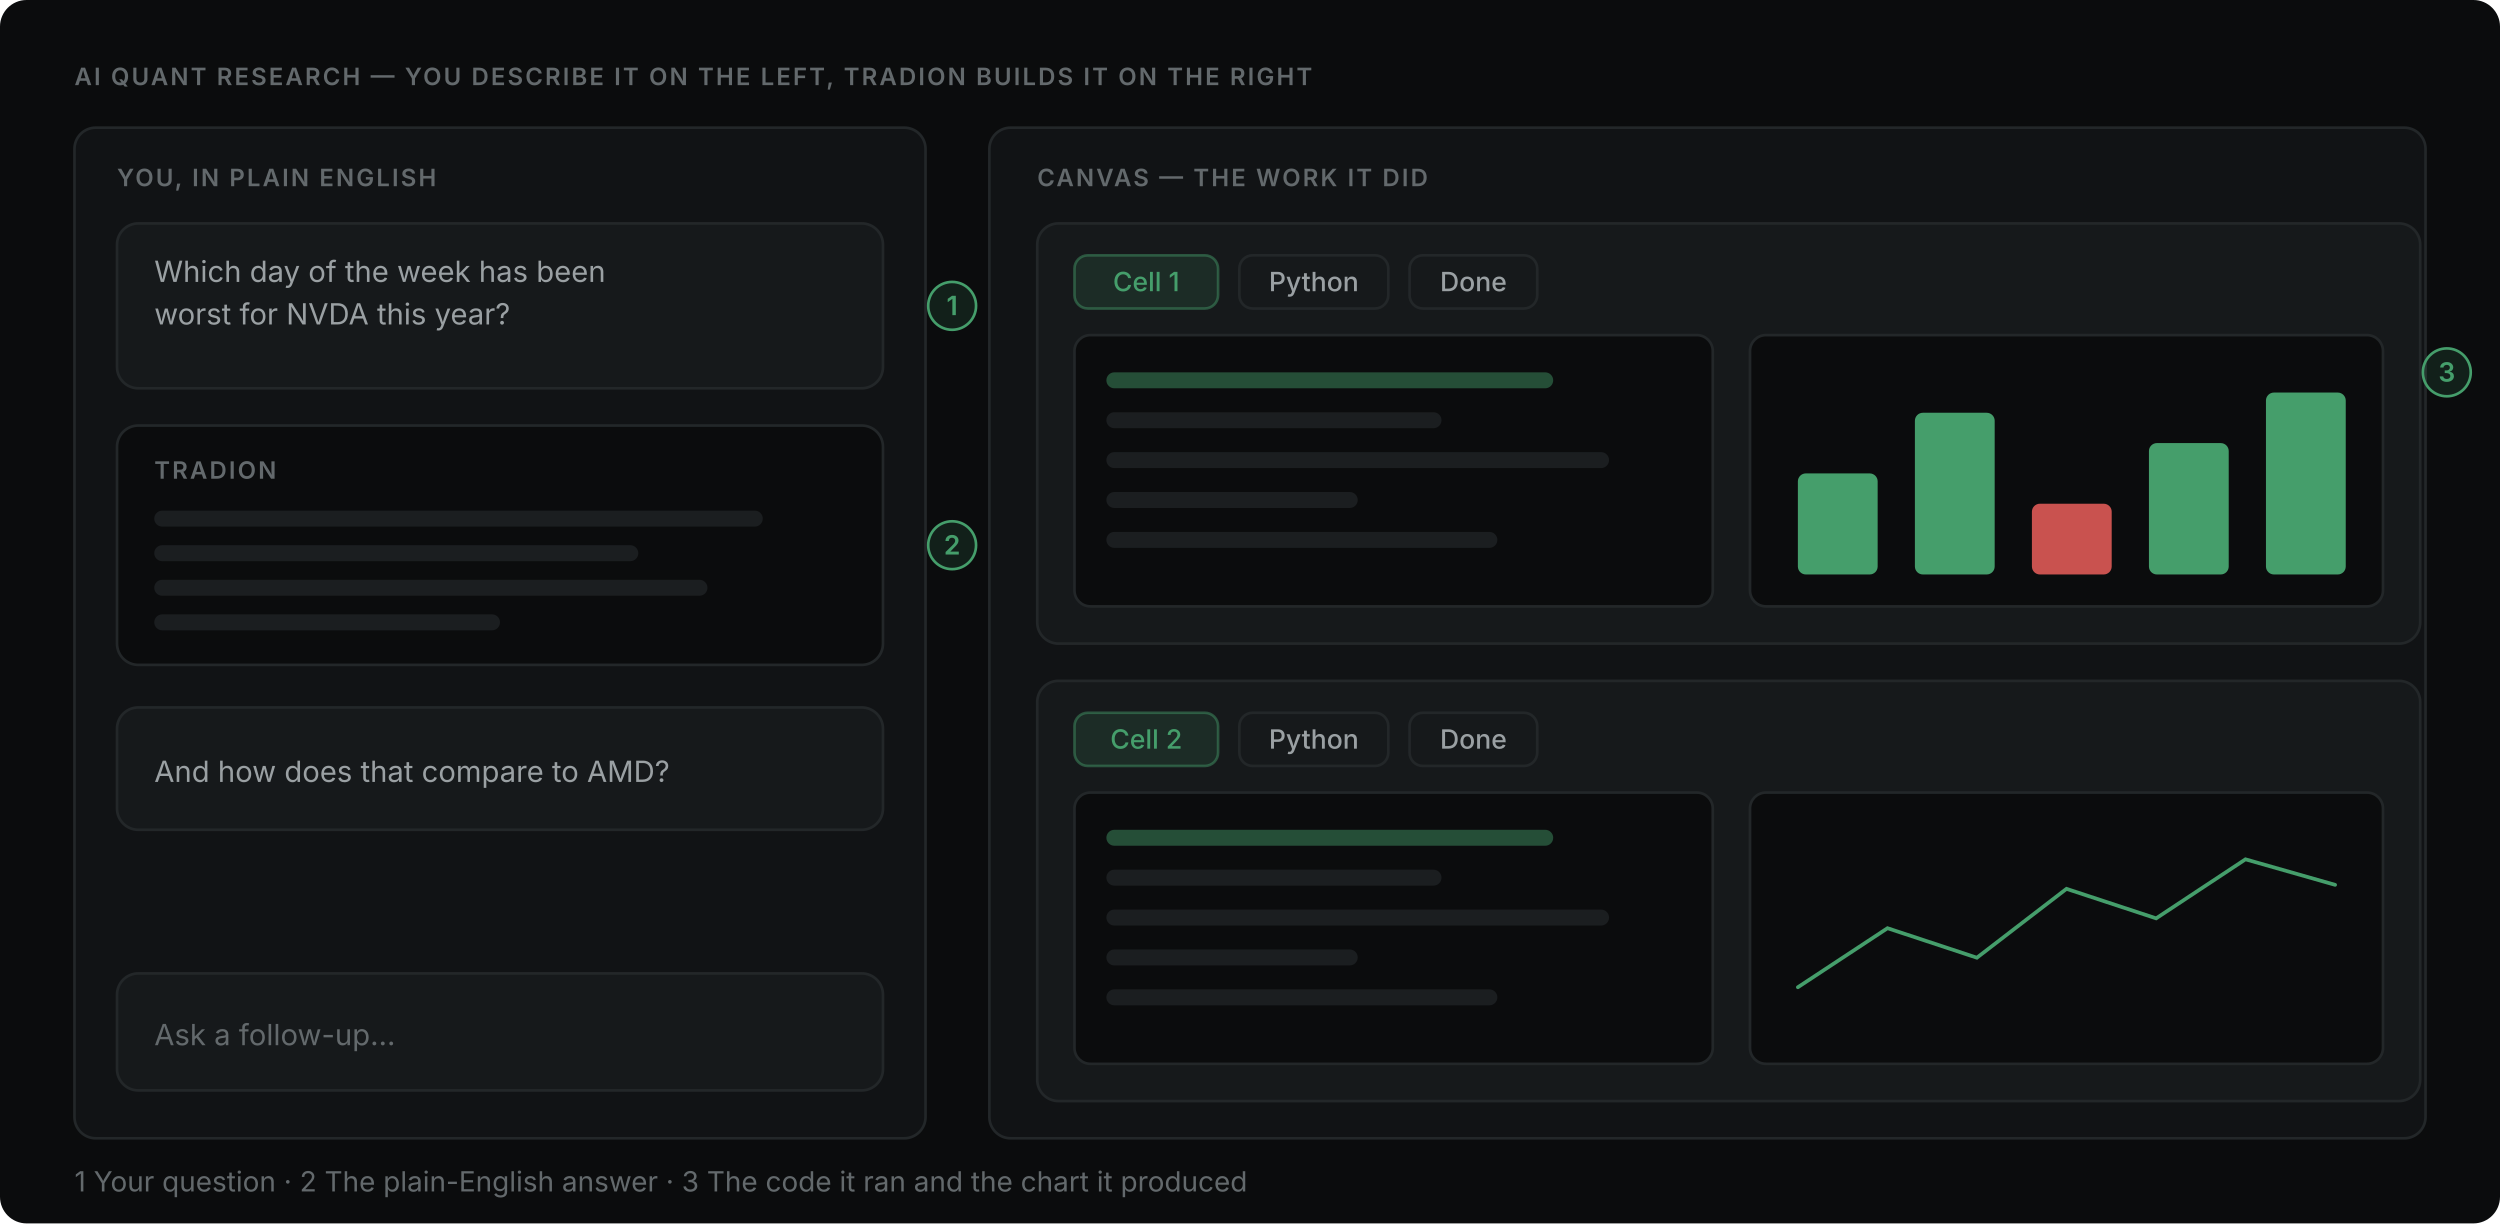
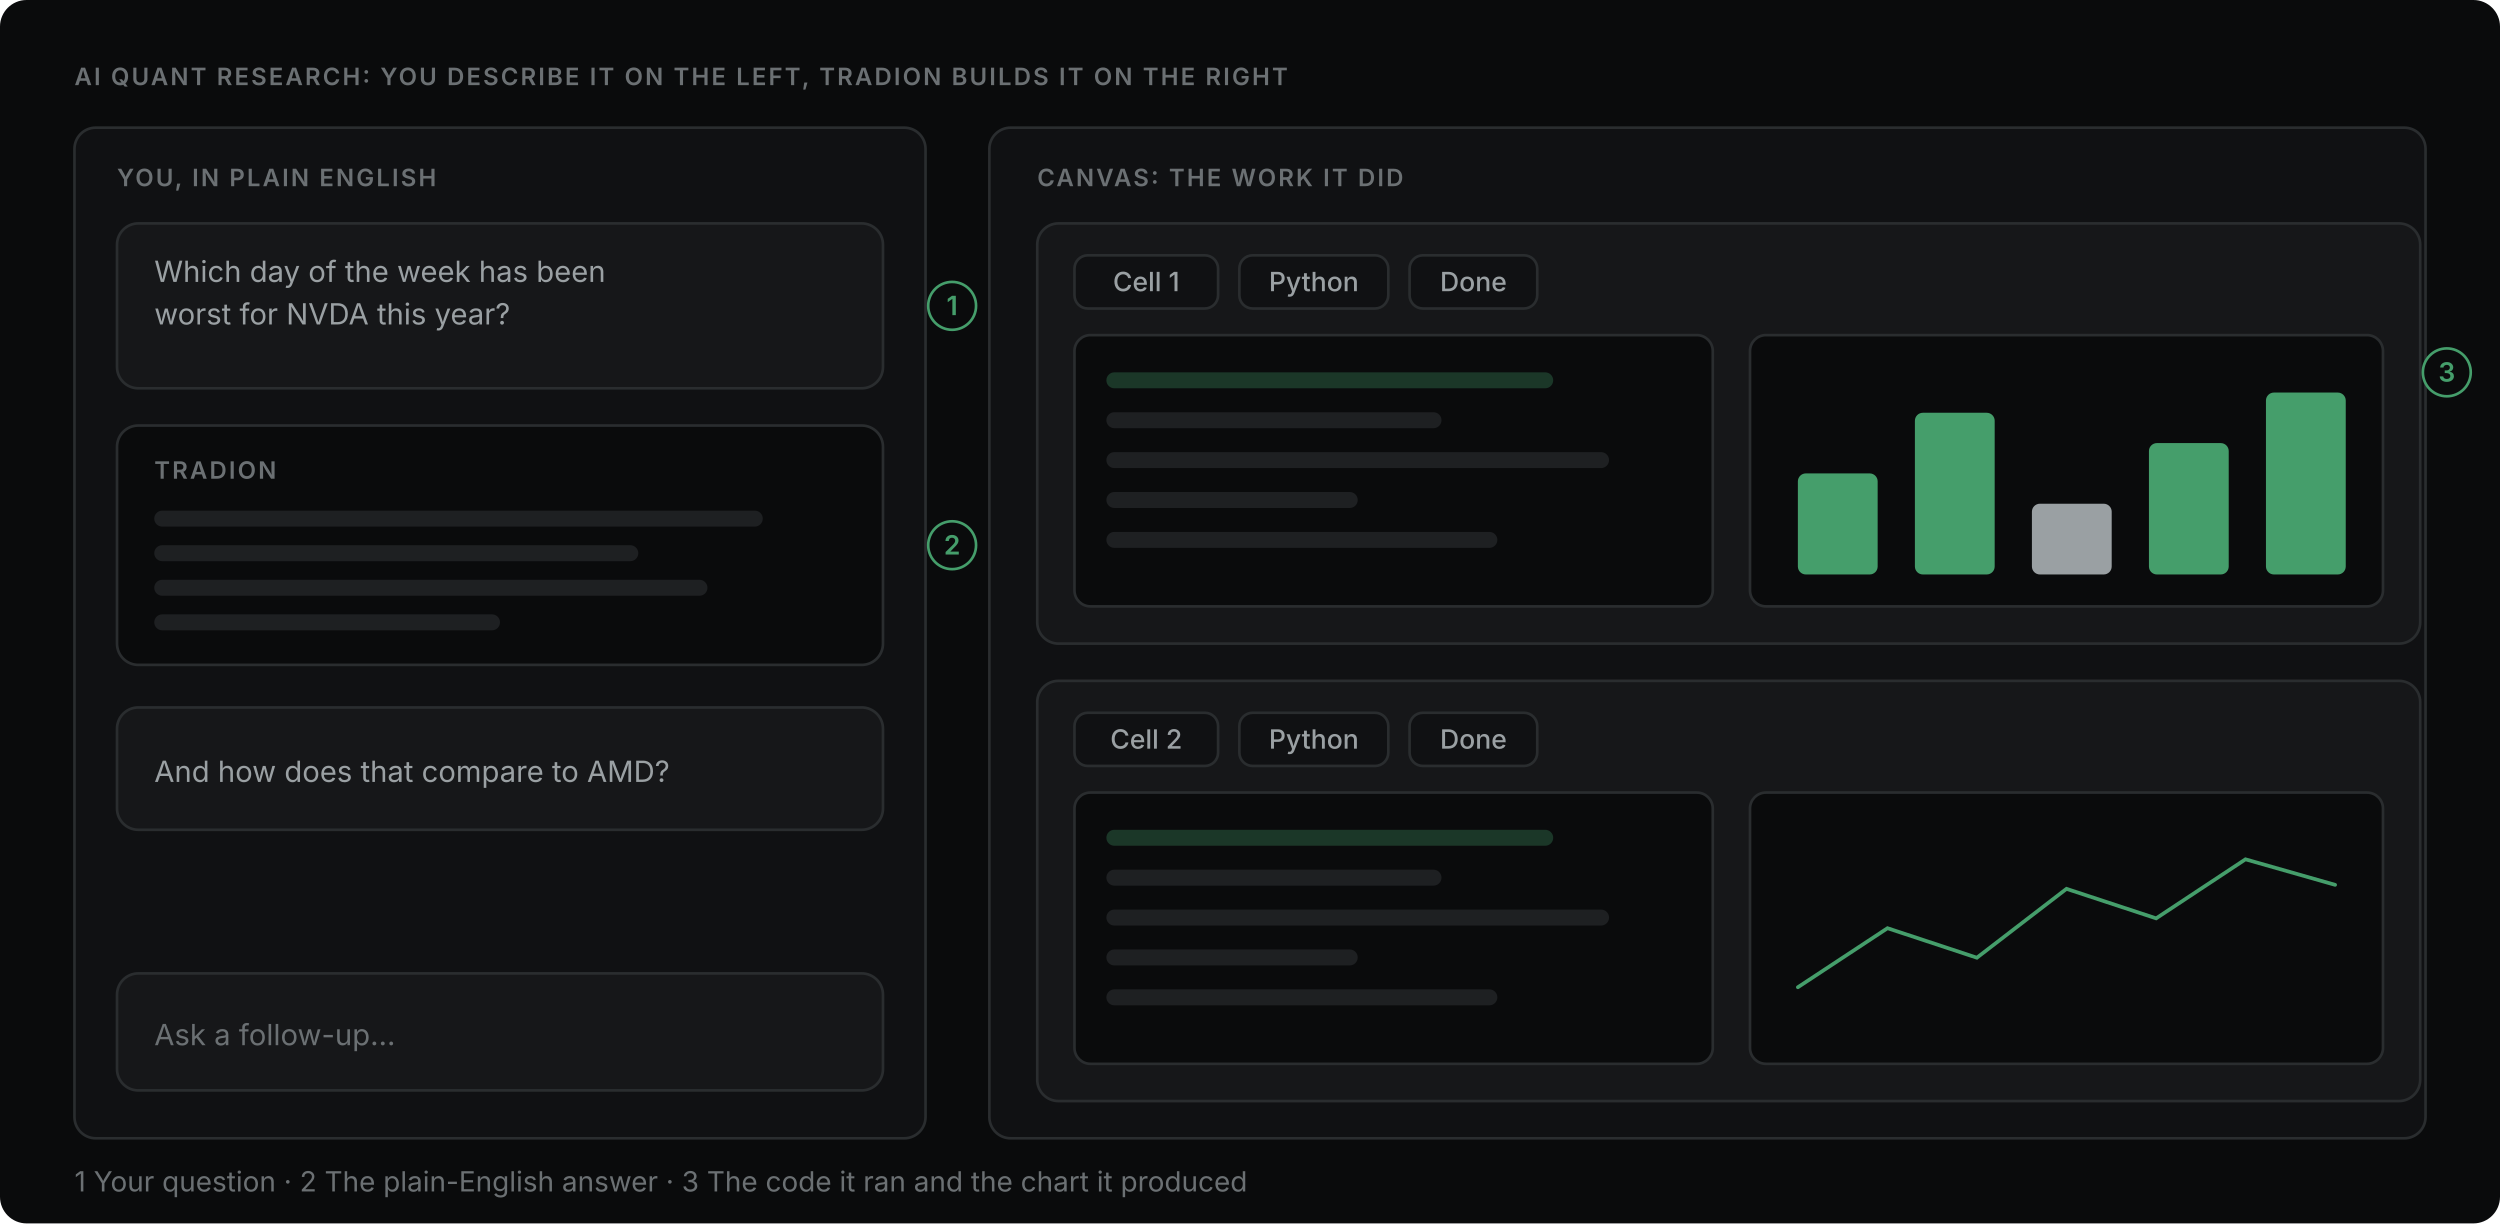
- <svg xmlns="http://www.w3.org/2000/svg" viewBox="0 0 940 460" width="940" height="460" role="img" aria-labelledby="t d" font-family="'Inter', system-ui, -apple-system, sans-serif">
+ <svg xmlns="http://www.w3.org/2000/svg" viewBox="0 0 940 460" role="img" aria-labelledby="quantanatomy-t quantanatomy-d" font-family="'Inter', system-ui, -apple-system, sans-serif">
  <defs>
-     <marker id="a" viewBox="0 0 10 10" refX="9" refY="5" markerWidth="6" markerHeight="6" orient="auto-start-reverse">
-       <path d="M0,1 L9,5 L0,9 z" fill="#63696c" />
-     </marker>
-     <marker id="ag" viewBox="0 0 10 10" refX="9" refY="5" markerWidth="6" markerHeight="6" orient="auto-start-reverse">
-       <path d="M0,1 L9,5 L0,9 z" fill="#459e6b" />
+     <marker id="quantanatomy-arrow" viewBox="0 0 10 10" refX="9" refY="5" markerWidth="5" markerHeight="5" orient="auto-start-reverse">
+       <path d="M0,1.5 L8,5 L0,8.5 z" fill="#3d4144" />
    </marker>
  </defs>
-   <rect width="940" height="460" rx="10" fill="#0b0c0d" />
-   <text x="28" y="32" fill="#63696c" font-size="9" font-family="'Inter', system-ui, -apple-system, sans-serif" font-weight="600" text-anchor="start" letter-spacing="0.8">AI QUANT RESEARCH — YOU DESCRIBE IT ON THE LEFT, TRADION BUILDS IT ON THE RIGHT</text>
-   <rect x="28" y="48" width="320" height="380" rx="8" fill="#111315" stroke="#232729" stroke-width="1" />
-   <text x="44" y="70" fill="#63696c" font-size="9" font-family="'Inter', system-ui, -apple-system, sans-serif" font-weight="600" text-anchor="start" letter-spacing="0.8">YOU, IN PLAIN ENGLISH</text>
-   <rect x="44" y="84" width="288" height="62" rx="8" fill="#16191b" stroke="#232729" stroke-width="1" />
+   <rect width="940" height="460" rx="10" fill="#0a0b0c" />
+   <text x="28" y="32" fill="#6b7073" font-size="9" font-family="'Inter', system-ui, -apple-system, sans-serif" font-weight="600" text-anchor="start" letter-spacing="0.8">AI QUANT RESEARCH: YOU DESCRIBE IT ON THE LEFT, TRADION BUILDS IT ON THE RIGHT</text>
+   <rect x="28" y="48" width="320" height="380" rx="8" fill="#101113" stroke="#2a2d2f" stroke-width="1" />
+   <text x="44" y="70" fill="#6b7073" font-size="9" font-family="'Inter', system-ui, -apple-system, sans-serif" font-weight="600" text-anchor="start" letter-spacing="0.8">YOU, IN PLAIN ENGLISH</text>
+   <rect x="44" y="84" width="288" height="62" rx="8" fill="#161719" stroke="#2a2d2f" stroke-width="1" />
  <text x="58" y="106" fill="#9aa0a3" font-size="11" font-family="'Inter', system-ui, -apple-system, sans-serif" font-weight="400" text-anchor="start">Which day of the week has been</text>
  <text x="58" y="122" fill="#9aa0a3" font-size="11" font-family="'Inter', system-ui, -apple-system, sans-serif" font-weight="400" text-anchor="start">worst for NVDA this year?</text>
-   <rect x="44" y="160" width="288" height="90" rx="8" fill="#0b0c0d" stroke="#232729" stroke-width="1" />
-   <text x="58" y="180" fill="#63696c" font-size="9" font-family="'Inter', system-ui, -apple-system, sans-serif" font-weight="600" text-anchor="start" letter-spacing="0.8">TRADION</text>
-   <rect x="58" y="192" width="228.8" height="6" rx="3" fill="#1b1e20" stroke="none" stroke-width="0" />
-   <rect x="58" y="205" width="182" height="6" rx="3" fill="#1b1e20" stroke="none" stroke-width="0" />
-   <rect x="58" y="218" width="208" height="6" rx="3" fill="#1b1e20" stroke="none" stroke-width="0" />
-   <rect x="58" y="231" width="130" height="6" rx="3" fill="#1b1e20" stroke="none" stroke-width="0" />
-   <rect x="44" y="266" width="288" height="46" rx="8" fill="#16191b" stroke="#232729" stroke-width="1" />
+   <rect x="44" y="160" width="288" height="90" rx="8" fill="#0a0b0c" stroke="#2a2d2f" stroke-width="1" />
+   <text x="58" y="180" fill="#6b7073" font-size="9" font-family="'Inter', system-ui, -apple-system, sans-serif" font-weight="600" text-anchor="start" letter-spacing="0.8">TRADION</text>
+   <rect x="58" y="192" width="228.8" height="6" rx="3" fill="#1e2022" />
+   <rect x="58" y="205" width="182" height="6" rx="3" fill="#1e2022" />
+   <rect x="58" y="218" width="208" height="6" rx="3" fill="#1e2022" />
+   <rect x="58" y="231" width="130" height="6" rx="3" fill="#1e2022" />
+   <rect x="44" y="266" width="288" height="46" rx="8" fill="#161719" stroke="#2a2d2f" stroke-width="1" />
  <text x="58" y="294" fill="#9aa0a3" font-size="11" font-family="'Inter', system-ui, -apple-system, sans-serif" font-weight="400" text-anchor="start">And how does that compare to AMD?</text>
-   <rect x="44" y="366" width="288" height="44" rx="8" fill="#16191b" stroke="#232729" stroke-width="1" />
-   <text x="58" y="393" fill="#63696c" font-size="11" font-family="'Inter', system-ui, -apple-system, sans-serif" font-weight="400" text-anchor="start">Ask a follow-up…</text>
-   <rect x="372" y="48" width="540" height="380" rx="8" fill="#111315" stroke="#232729" stroke-width="1" />
-   <text x="390" y="70" fill="#63696c" font-size="9" font-family="'Inter', system-ui, -apple-system, sans-serif" font-weight="600" text-anchor="start" letter-spacing="0.8">CANVAS — THE WORK IT DID</text>
-   <rect x="390" y="84" width="520" height="158" rx="8" fill="#16191b" stroke="#232729" stroke-width="1" />
-   <rect x="404" y="96" width="54" height="20" rx="5" fill="rgba(69,158,107,0.14)" stroke="rgba(69,158,107,0.45)" stroke-width="1" />
-   <text x="431" y="109.5" fill="#459e6b" font-size="10" font-family="'Inter', system-ui, -apple-system, sans-serif" font-weight="500" text-anchor="middle">Cell 1</text>
-   <rect x="466" y="96" width="56" height="20" rx="5" fill="#16191b" stroke="#232729" stroke-width="1" />
+   <rect x="44" y="366" width="288" height="44" rx="8" fill="#161719" stroke="#2a2d2f" stroke-width="1" />
+   <text x="58" y="393" fill="#6b7073" font-size="11" font-family="'Inter', system-ui, -apple-system, sans-serif" font-weight="400" text-anchor="start">Ask a follow-up…</text>
+   <rect x="372" y="48" width="540" height="380" rx="8" fill="#101113" stroke="#2a2d2f" stroke-width="1" />
+   <text x="390" y="70" fill="#6b7073" font-size="9" font-family="'Inter', system-ui, -apple-system, sans-serif" font-weight="600" text-anchor="start" letter-spacing="0.8">CANVAS: THE WORK IT DID</text>
+   <rect x="390" y="84" width="520" height="158" rx="8" fill="#161719" stroke="#2a2d2f" stroke-width="1" />
+   <rect x="404" y="96" width="54" height="20" rx="5" fill="#101113" stroke="#2a2d2f" stroke-width="1" />
+   <text x="431" y="109.5" fill="#9aa0a3" font-size="10" font-family="'Inter', system-ui, -apple-system, sans-serif" font-weight="500" text-anchor="middle">Cell 1</text>
+   <rect x="466" y="96" width="56" height="20" rx="5" fill="#101113" stroke="#2a2d2f" stroke-width="1" />
  <text x="494" y="109.5" fill="#9aa0a3" font-size="10" font-family="'Inter', system-ui, -apple-system, sans-serif" font-weight="500" text-anchor="middle">Python</text>
-   <rect x="530" y="96" width="48" height="20" rx="5" fill="#16191b" stroke="#232729" stroke-width="1" />
+   <rect x="530" y="96" width="48" height="20" rx="5" fill="#101113" stroke="#2a2d2f" stroke-width="1" />
  <text x="554" y="109.5" fill="#9aa0a3" font-size="10" font-family="'Inter', system-ui, -apple-system, sans-serif" font-weight="500" text-anchor="middle">Done</text>
-   <rect x="404" y="126" width="240" height="102" rx="6" fill="#0b0c0d" stroke="#232729" stroke-width="1" />
-   <rect x="416" y="140" width="168" height="6" rx="3" fill="rgba(69,158,107,0.45)" stroke="none" stroke-width="0" />
-   <rect x="416" y="155" width="126" height="6" rx="3" fill="#1b1e20" stroke="none" stroke-width="0" />
-   <rect x="416" y="170" width="189" height="6" rx="3" fill="#1b1e20" stroke="none" stroke-width="0" />
-   <rect x="416" y="185" width="94.5" height="6" rx="3" fill="#1b1e20" stroke="none" stroke-width="0" />
-   <rect x="416" y="200" width="147" height="6" rx="3" fill="#1b1e20" stroke="none" stroke-width="0" />
-   <rect x="658" y="126" width="238" height="102" rx="6" fill="#0b0c0d" stroke="#232729" stroke-width="1" />
+   <rect x="404" y="126" width="240" height="102" rx="6" fill="#0a0b0c" stroke="#2a2d2f" stroke-width="1" />
+   <rect x="416" y="140" width="168" height="6" rx="3" fill="rgba(69,158,107,0.30)" />
+   <rect x="416" y="155" width="126" height="6" rx="3" fill="#1e2022" />
+   <rect x="416" y="170" width="189" height="6" rx="3" fill="#1e2022" />
+   <rect x="416" y="185" width="94.5" height="6" rx="3" fill="#1e2022" />
+   <rect x="416" y="200" width="147" height="6" rx="3" fill="#1e2022" />
+   <rect x="658" y="126" width="238" height="102" rx="6" fill="#0a0b0c" stroke="#2a2d2f" stroke-width="1" />
  <rect x="676" y="178" width="30" height="38" rx="3" fill="#459e6b" stroke="none" stroke-width="0" />
  <rect x="720" y="155.2" width="30" height="60.8" rx="3" fill="#459e6b" stroke="none" stroke-width="0" />
-   <rect x="764" y="189.4" width="30" height="26.6" rx="3" fill="#c9524f" stroke="none" stroke-width="0" />
+   <rect x="764" y="189.4" width="30" height="26.6" rx="3" fill="#9aa0a3" stroke="none" stroke-width="0" />
  <rect x="808" y="166.6" width="30" height="49.4" rx="3" fill="#459e6b" stroke="none" stroke-width="0" />
  <rect x="852" y="147.6" width="30" height="68.4" rx="3" fill="#459e6b" stroke="none" stroke-width="0" />
-   <rect x="390" y="256" width="520" height="158" rx="8" fill="#16191b" stroke="#232729" stroke-width="1" />
-   <rect x="404" y="268" width="54" height="20" rx="5" fill="rgba(69,158,107,0.14)" stroke="rgba(69,158,107,0.45)" stroke-width="1" />
-   <text x="431" y="281.5" fill="#459e6b" font-size="10" font-family="'Inter', system-ui, -apple-system, sans-serif" font-weight="500" text-anchor="middle">Cell 2</text>
-   <rect x="466" y="268" width="56" height="20" rx="5" fill="#16191b" stroke="#232729" stroke-width="1" />
+   <rect x="390" y="256" width="520" height="158" rx="8" fill="#161719" stroke="#2a2d2f" stroke-width="1" />
+   <rect x="404" y="268" width="54" height="20" rx="5" fill="#101113" stroke="#2a2d2f" stroke-width="1" />
+   <text x="431" y="281.5" fill="#9aa0a3" font-size="10" font-family="'Inter', system-ui, -apple-system, sans-serif" font-weight="500" text-anchor="middle">Cell 2</text>
+   <rect x="466" y="268" width="56" height="20" rx="5" fill="#101113" stroke="#2a2d2f" stroke-width="1" />
  <text x="494" y="281.5" fill="#9aa0a3" font-size="10" font-family="'Inter', system-ui, -apple-system, sans-serif" font-weight="500" text-anchor="middle">Python</text>
-   <rect x="530" y="268" width="48" height="20" rx="5" fill="#16191b" stroke="#232729" stroke-width="1" />
+   <rect x="530" y="268" width="48" height="20" rx="5" fill="#101113" stroke="#2a2d2f" stroke-width="1" />
  <text x="554" y="281.5" fill="#9aa0a3" font-size="10" font-family="'Inter', system-ui, -apple-system, sans-serif" font-weight="500" text-anchor="middle">Done</text>
-   <rect x="404" y="298" width="240" height="102" rx="6" fill="#0b0c0d" stroke="#232729" stroke-width="1" />
-   <rect x="416" y="312" width="168" height="6" rx="3" fill="rgba(69,158,107,0.45)" stroke="none" stroke-width="0" />
-   <rect x="416" y="327" width="126" height="6" rx="3" fill="#1b1e20" stroke="none" stroke-width="0" />
-   <rect x="416" y="342" width="189" height="6" rx="3" fill="#1b1e20" stroke="none" stroke-width="0" />
-   <rect x="416" y="357" width="94.5" height="6" rx="3" fill="#1b1e20" stroke="none" stroke-width="0" />
-   <rect x="416" y="372" width="147" height="6" rx="3" fill="#1b1e20" stroke="none" stroke-width="0" />
-   <rect x="658" y="298" width="238" height="102" rx="6" fill="#0b0c0d" stroke="#232729" stroke-width="1" />
+   <rect x="404" y="298" width="240" height="102" rx="6" fill="#0a0b0c" stroke="#2a2d2f" stroke-width="1" />
+   <rect x="416" y="312" width="168" height="6" rx="3" fill="rgba(69,158,107,0.30)" />
+   <rect x="416" y="327" width="126" height="6" rx="3" fill="#1e2022" />
+   <rect x="416" y="342" width="189" height="6" rx="3" fill="#1e2022" />
+   <rect x="416" y="357" width="94.5" height="6" rx="3" fill="#1e2022" />
+   <rect x="416" y="372" width="147" height="6" rx="3" fill="#1e2022" />
+   <rect x="658" y="298" width="238" height="102" rx="6" fill="#0a0b0c" stroke="#2a2d2f" stroke-width="1" />
  <path d="M676.0,371.2 L709.7,349.0 L743.3,360.1 L777.0,334.2 L810.7,345.3 L844.3,323.1 L878.0,332.7" fill="none" stroke="#459e6b" stroke-width="1.4" stroke-linecap="round" />
-   <circle cx="358" cy="115" r="9" fill="rgba(69,158,107,0.14)" stroke="#459e6b" stroke-width="1" />
+   <circle cx="358" cy="115" r="9" fill="#0a0b0c" stroke="#459e6b" stroke-width="1" />
  <text x="358" y="118.5" fill="#459e6b" font-size="10" font-family="'Inter', system-ui, -apple-system, sans-serif" font-weight="600" text-anchor="middle">1</text>
-   <circle cx="358" cy="205" r="9" fill="rgba(69,158,107,0.14)" stroke="#459e6b" stroke-width="1" />
+   <circle cx="358" cy="205" r="9" fill="#0a0b0c" stroke="#459e6b" stroke-width="1" />
  <text x="358" y="208.5" fill="#459e6b" font-size="10" font-family="'Inter', system-ui, -apple-system, sans-serif" font-weight="600" text-anchor="middle">2</text>
-   <circle cx="920" cy="140" r="9" fill="rgba(69,158,107,0.14)" stroke="#459e6b" stroke-width="1" />
+   <circle cx="920" cy="140" r="9" fill="#0a0b0c" stroke="#459e6b" stroke-width="1" />
  <text x="920" y="143.5" fill="#459e6b" font-size="10" font-family="'Inter', system-ui, -apple-system, sans-serif" font-weight="600" text-anchor="middle">3</text>
-   <text x="28" y="448" fill="#63696c" font-size="10.5" font-family="'Inter', system-ui, -apple-system, sans-serif" font-weight="400" text-anchor="start">1 Your question   ·   2 The plain-English answer   ·   3 The code it ran and the chart it produced</text>
+   <text x="28" y="448" fill="#6b7073" font-size="10.5" font-family="'Inter', system-ui, -apple-system, sans-serif" font-weight="400" text-anchor="start">1 Your question   ·   2 The plain-English answer   ·   3 The code it ran and the chart it produced</text>
</svg>
